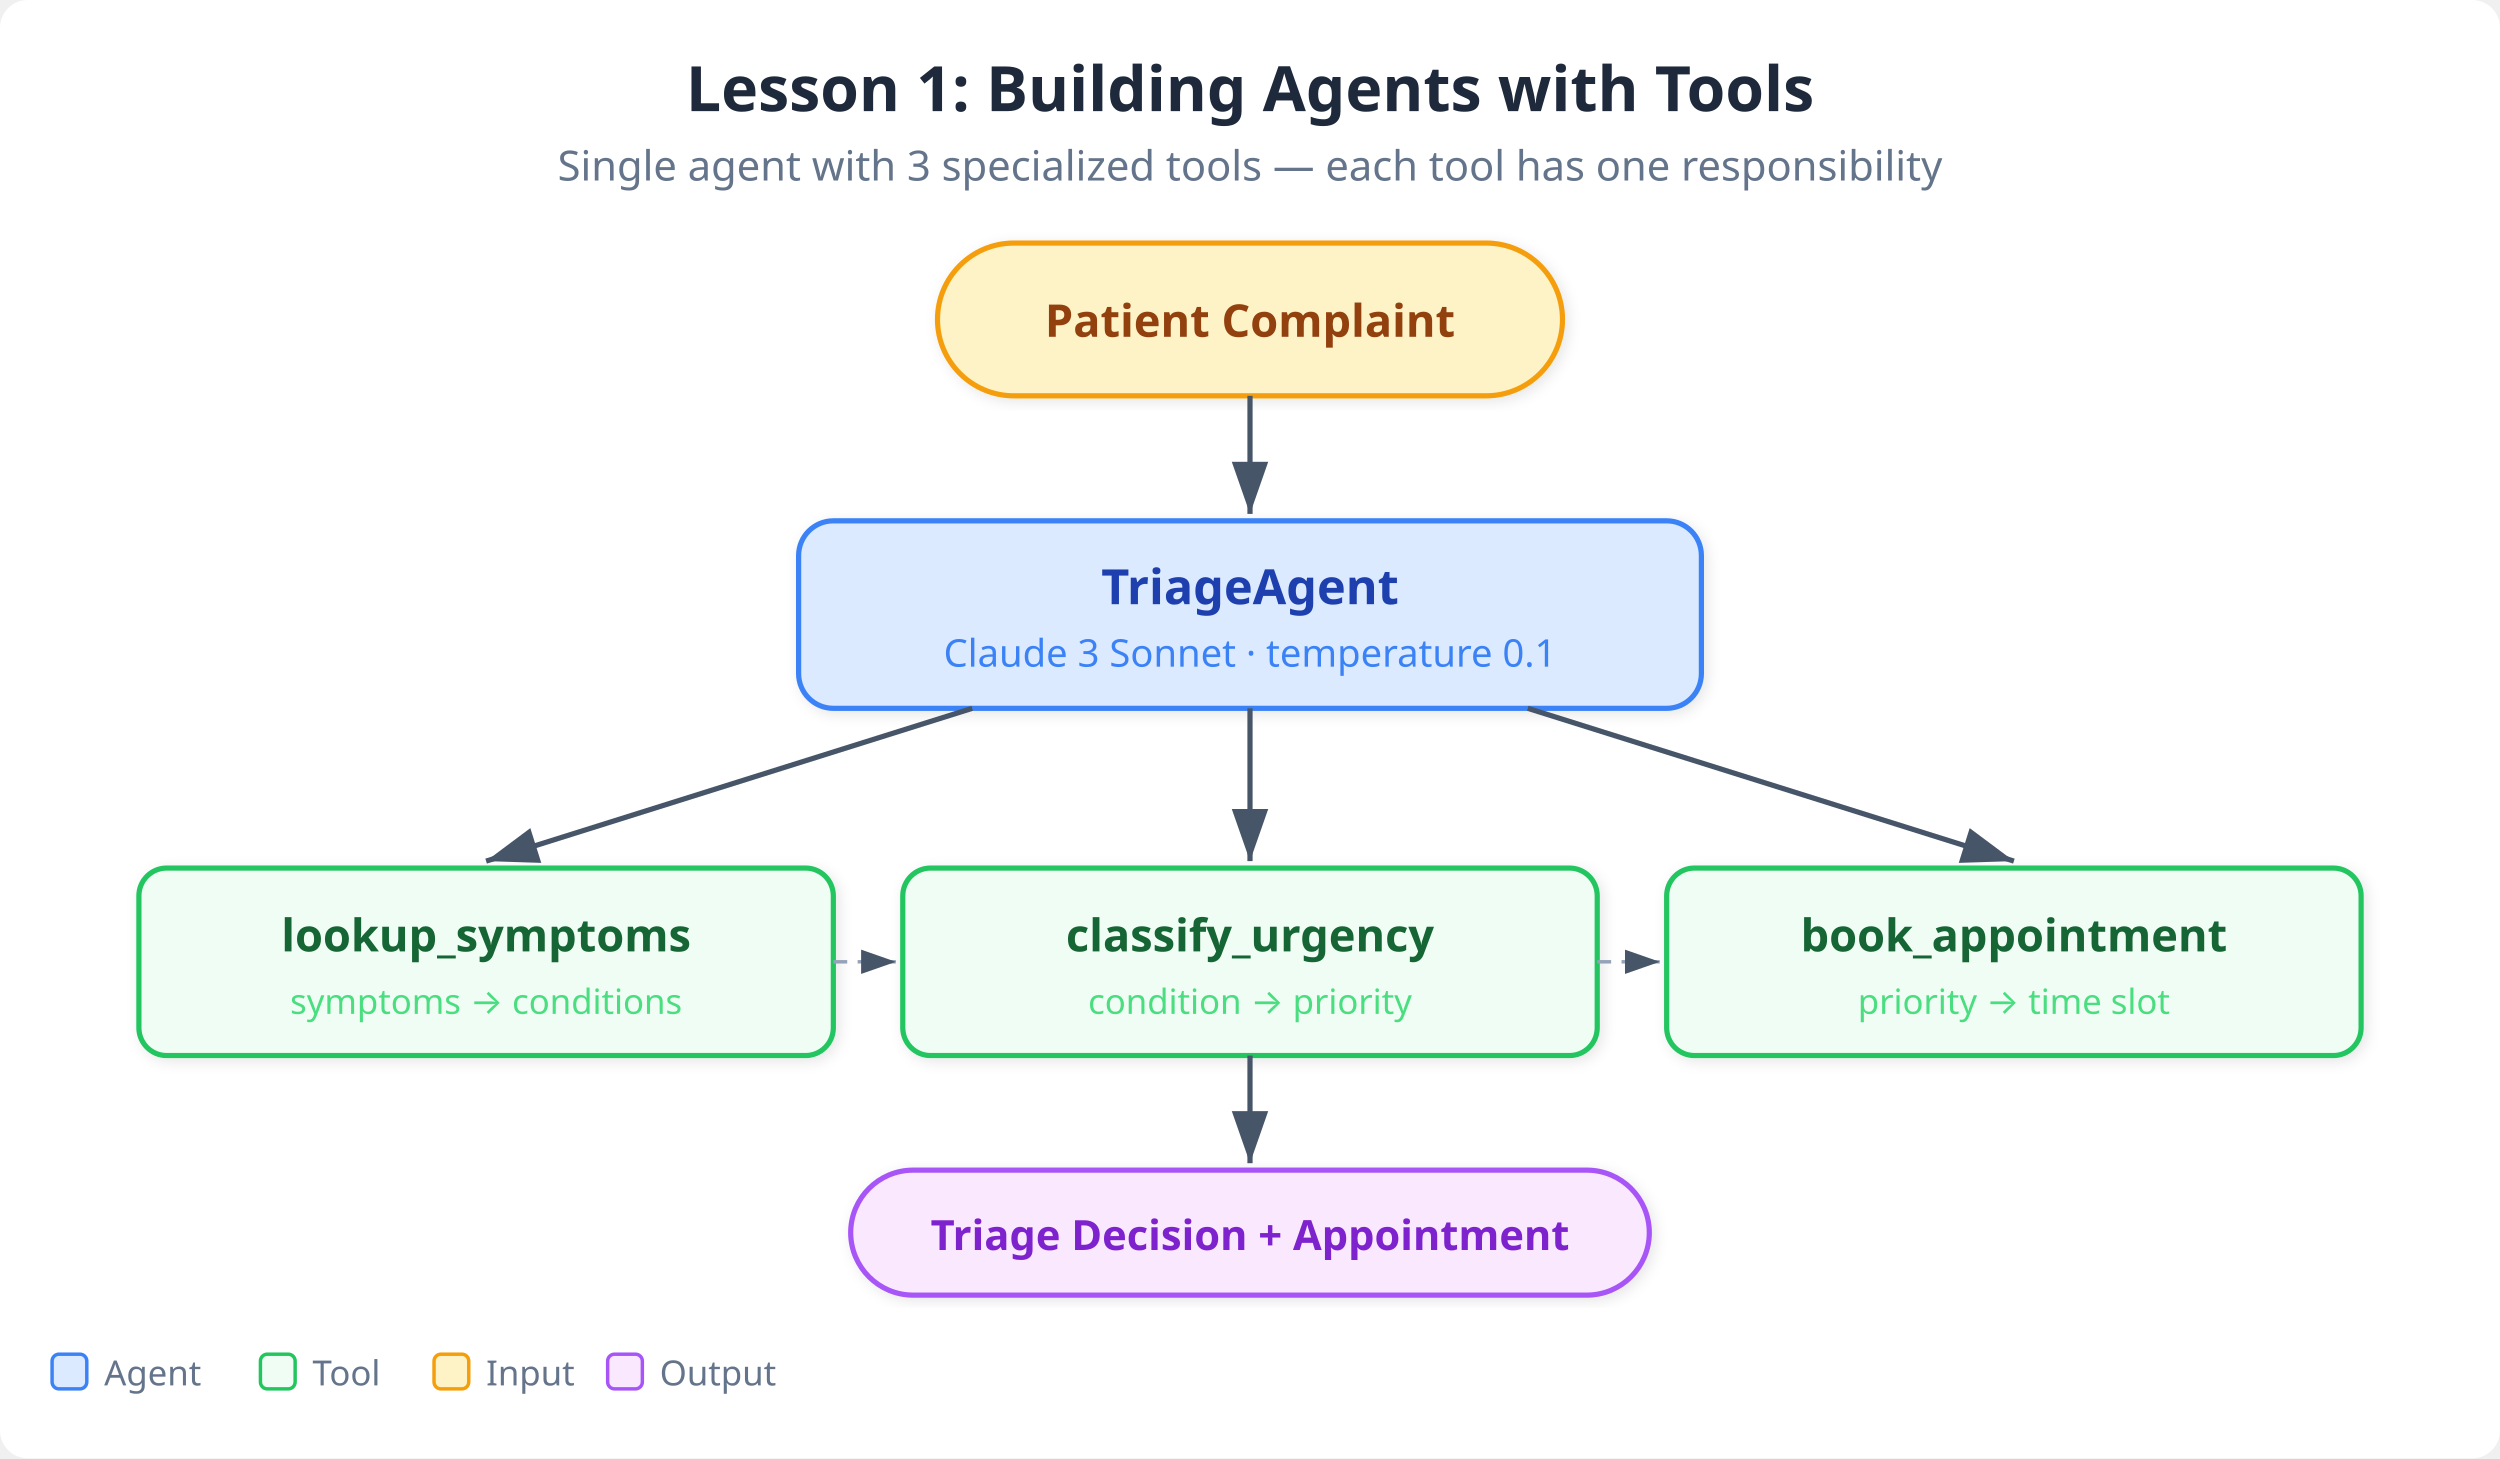
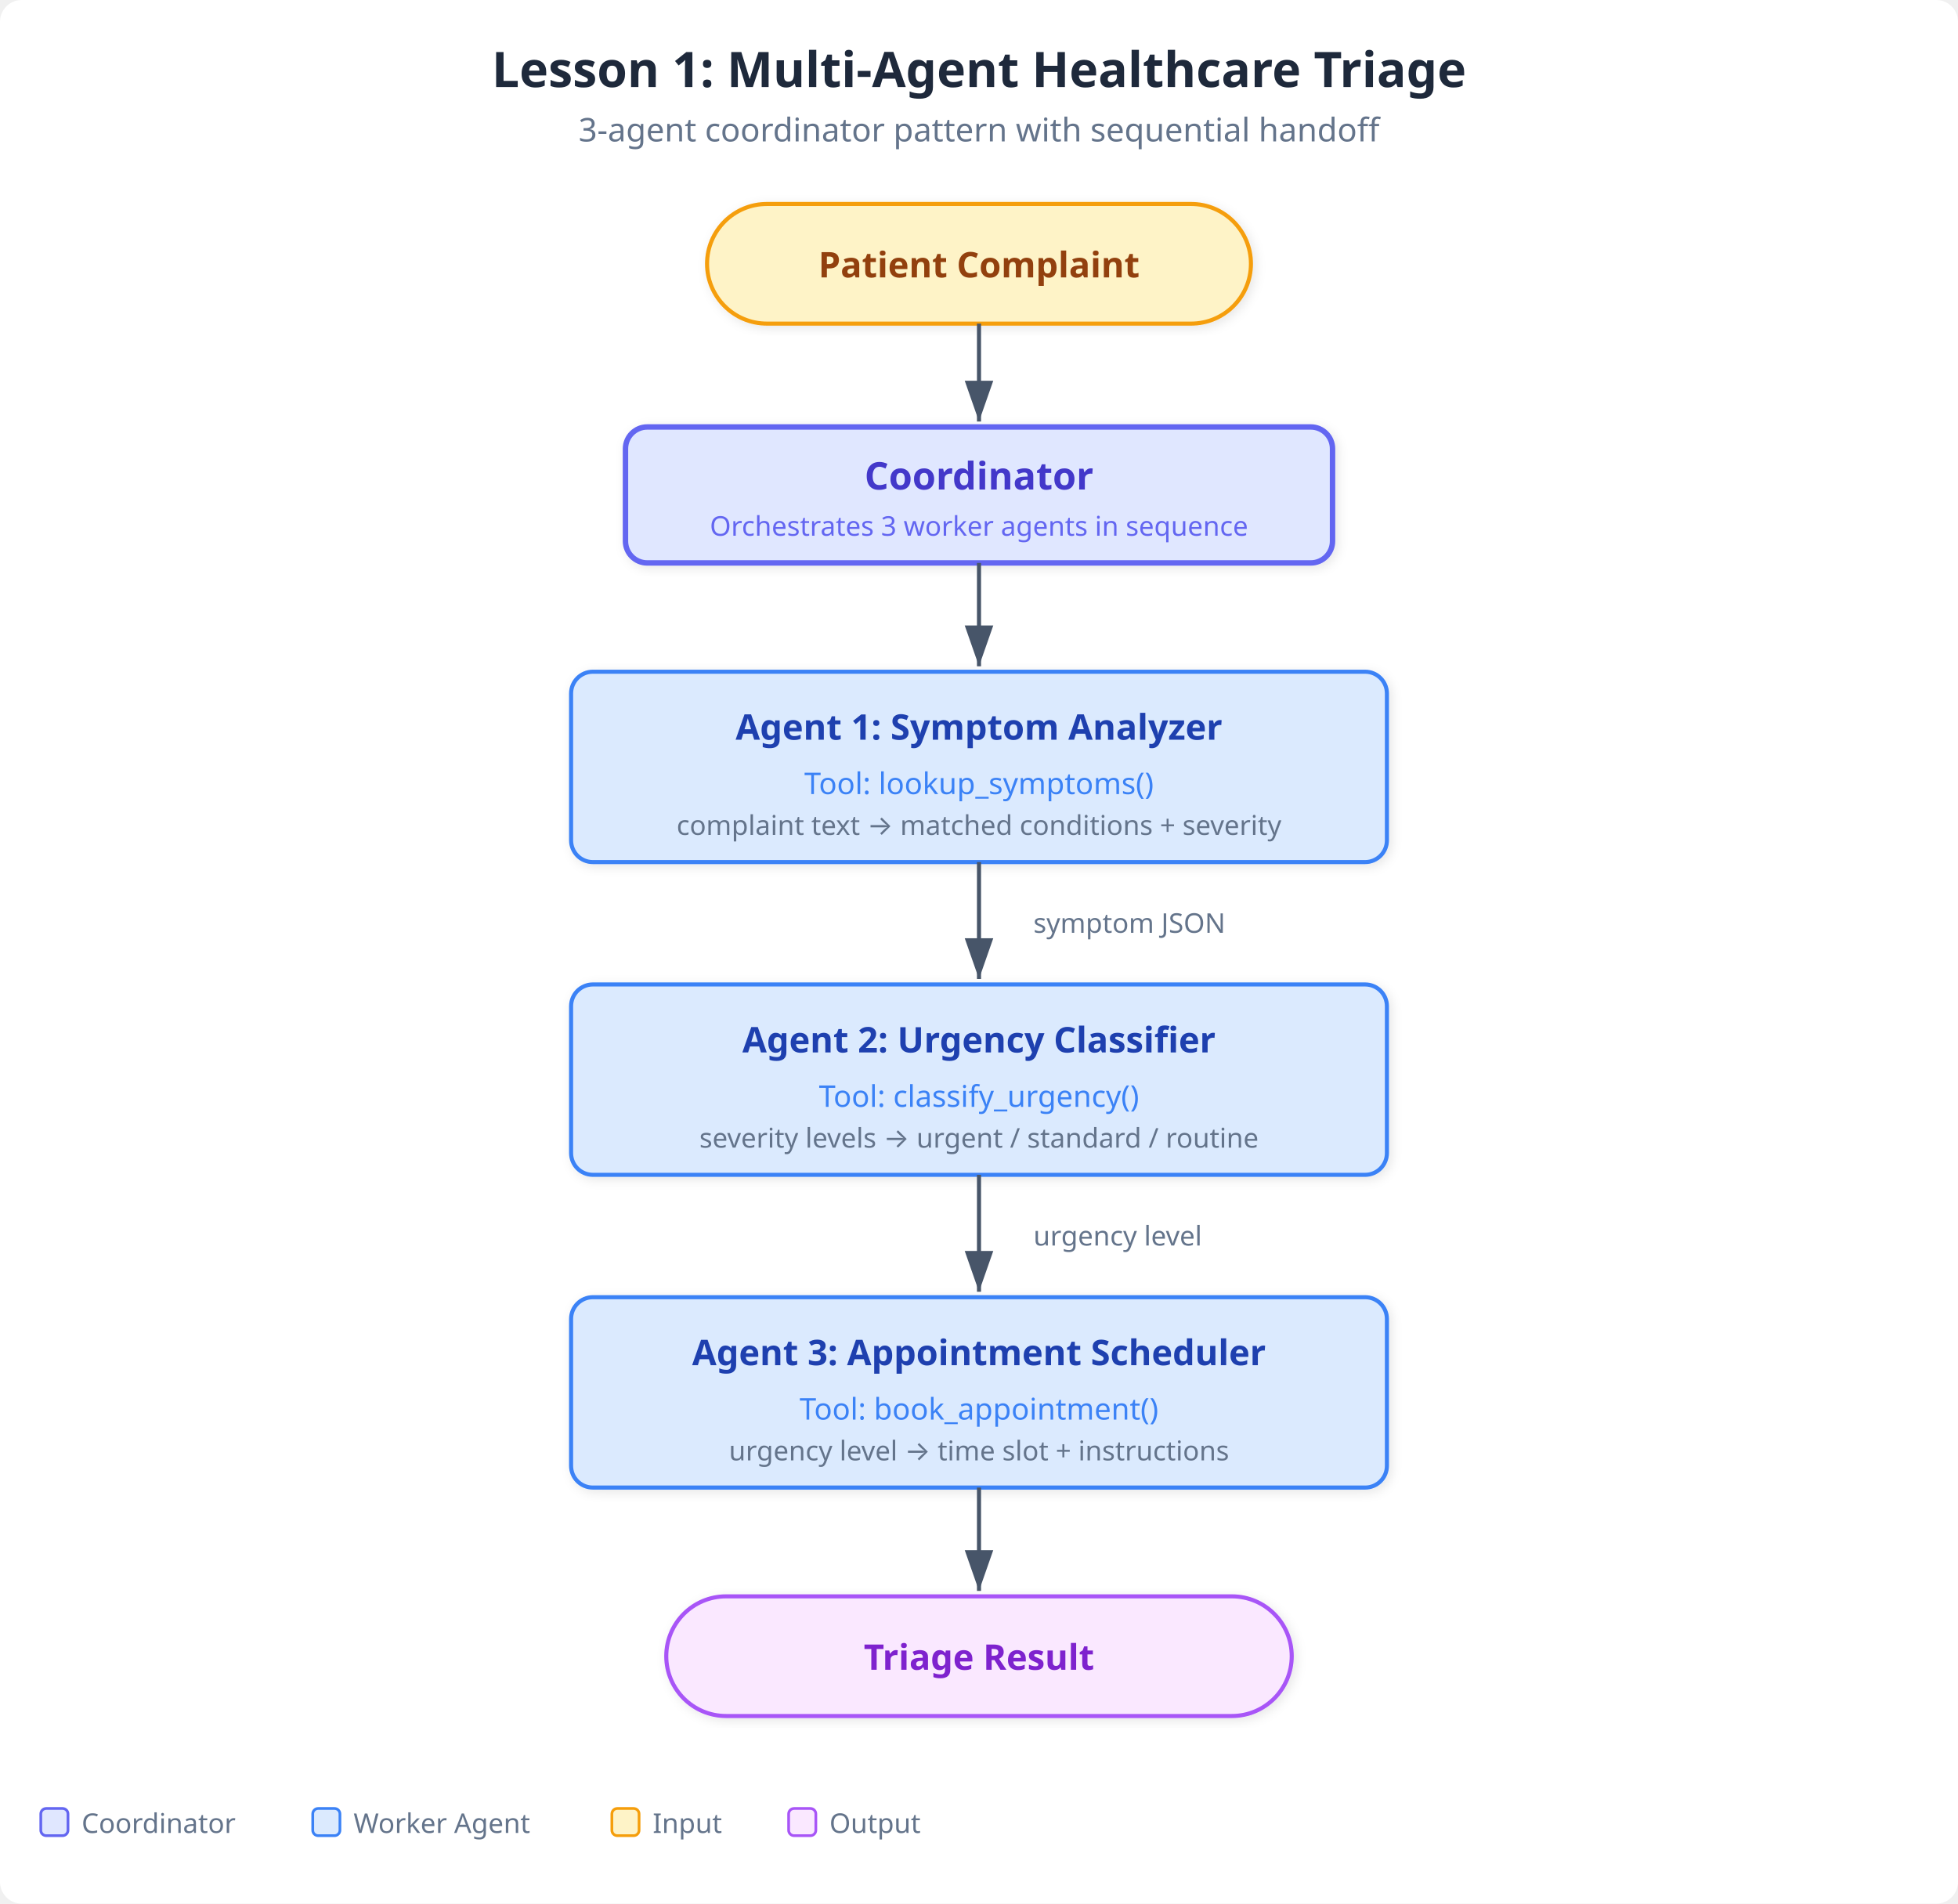
- <svg xmlns="http://www.w3.org/2000/svg" viewBox="0 0 720 420" font-family="'Segoe UI', system-ui, -apple-system, sans-serif">
+ <svg xmlns="http://www.w3.org/2000/svg" viewBox="0 0 720 700" font-family="'Segoe UI', system-ui, -apple-system, sans-serif">
  <defs>
    <marker id="arrow1" markerWidth="10" markerHeight="7" refX="10" refY="3.5" orient="auto">
      <polygon points="0 0, 10 3.5, 0 7" fill="#475569" />
    </marker>
    <filter id="shadow1">
      <feDropShadow dx="1" dy="1" stdDeviation="2" flood-opacity="0.1" />
    </filter>
  </defs>
  <rect width="100%" height="100%" fill="white" rx="8" />
-   <text x="360" y="32" text-anchor="middle" font-size="18" font-weight="700" fill="#1e293b">Lesson 1: Building Agents with Tools</text>
-   <text x="360" y="52" text-anchor="middle" font-size="12" fill="#64748b">Single agent with 3 specialized tools — each tool has one responsibility</text>
-   <rect x="270" y="70" width="180" height="44" rx="22" fill="#fef3c7" stroke="#f59e0b" stroke-width="1.5" filter="url(#shadow1)" />
-   <text x="360" y="97" text-anchor="middle" font-size="13" font-weight="600" fill="#92400e">Patient Complaint</text>
-   <line x1="360" y1="114" x2="360" y2="148" stroke="#475569" stroke-width="1.5" marker-end="url(#arrow1)" />
-   <rect x="230" y="150" width="260" height="54" rx="10" fill="#dbeafe" stroke="#3b82f6" stroke-width="1.5" filter="url(#shadow1)" />
-   <text x="360" y="174" text-anchor="middle" font-size="14" font-weight="700" fill="#1e40af">TriageAgent</text>
-   <text x="360" y="192" text-anchor="middle" font-size="11" fill="#3b82f6">Claude 3 Sonnet · temperature 0.1</text>
-   <line x1="280" y1="204" x2="140" y2="248" stroke="#475569" stroke-width="1.5" marker-end="url(#arrow1)" />
-   <line x1="360" y1="204" x2="360" y2="248" stroke="#475569" stroke-width="1.5" marker-end="url(#arrow1)" />
-   <line x1="440" y1="204" x2="580" y2="248" stroke="#475569" stroke-width="1.5" marker-end="url(#arrow1)" />
-   <rect x="40" y="250" width="200" height="54" rx="8" fill="#f0fdf4" stroke="#22c55e" stroke-width="1.5" filter="url(#shadow1)" />
-   <text x="140" y="274" text-anchor="middle" font-size="13" font-weight="600" fill="#166534">lookup_symptoms</text>
-   <text x="140" y="292" text-anchor="middle" font-size="10" fill="#4ade80">symptoms → conditions</text>
-   <rect x="260" y="250" width="200" height="54" rx="8" fill="#f0fdf4" stroke="#22c55e" stroke-width="1.5" filter="url(#shadow1)" />
-   <text x="360" y="274" text-anchor="middle" font-size="13" font-weight="600" fill="#166534">classify_urgency</text>
-   <text x="360" y="292" text-anchor="middle" font-size="10" fill="#4ade80">condition → priority</text>
-   <rect x="480" y="250" width="200" height="54" rx="8" fill="#f0fdf4" stroke="#22c55e" stroke-width="1.5" filter="url(#shadow1)" />
-   <text x="580" y="274" text-anchor="middle" font-size="13" font-weight="600" fill="#166534">book_appointment</text>
-   <text x="580" y="292" text-anchor="middle" font-size="10" fill="#4ade80">priority → time slot</text>
-   <line x1="240" y1="277" x2="258" y2="277" stroke="#94a3b8" stroke-width="1" stroke-dasharray="4,3" marker-end="url(#arrow1)" />
-   <line x1="460" y1="277" x2="478" y2="277" stroke="#94a3b8" stroke-width="1" stroke-dasharray="4,3" marker-end="url(#arrow1)" />
-   <line x1="360" y1="304" x2="360" y2="335" stroke="#475569" stroke-width="1.5" marker-end="url(#arrow1)" />
-   <rect x="245" y="337" width="230" height="36" rx="18" fill="#fae8ff" stroke="#a855f7" stroke-width="1.5" filter="url(#shadow1)" />
-   <text x="360" y="360" text-anchor="middle" font-size="12" font-weight="600" fill="#7e22ce">Triage Decision + Appointment</text>
-   <rect x="15" y="390" width="10" height="10" rx="2" fill="#dbeafe" stroke="#3b82f6" stroke-width="1" />
-   <text x="30" y="399" font-size="10" fill="#64748b">Agent</text>
-   <rect x="75" y="390" width="10" height="10" rx="2" fill="#f0fdf4" stroke="#22c55e" stroke-width="1" />
-   <text x="90" y="399" font-size="10" fill="#64748b">Tool</text>
-   <rect x="125" y="390" width="10" height="10" rx="2" fill="#fef3c7" stroke="#f59e0b" stroke-width="1" />
-   <text x="140" y="399" font-size="10" fill="#64748b">Input</text>
-   <rect x="175" y="390" width="10" height="10" rx="2" fill="#fae8ff" stroke="#a855f7" stroke-width="1" />
-   <text x="190" y="399" font-size="10" fill="#64748b">Output</text>
+   <text x="360" y="32" text-anchor="middle" font-size="18" font-weight="700" fill="#1e293b">Lesson 1: Multi-Agent Healthcare Triage</text>
+   <text x="360" y="52" text-anchor="middle" font-size="12" fill="#64748b">3-agent coordinator pattern with sequential handoff</text>
+   <rect x="260" y="75" width="200" height="44" rx="22" fill="#fef3c7" stroke="#f59e0b" stroke-width="1.5" filter="url(#shadow1)" />
+   <text x="360" y="102" text-anchor="middle" font-size="13" font-weight="600" fill="#92400e">Patient Complaint</text>
+   <line x1="360" y1="119" x2="360" y2="155" stroke="#475569" stroke-width="1.5" marker-end="url(#arrow1)" />
+   <rect x="230" y="157" width="260" height="50" rx="8" fill="#e0e7ff" stroke="#6366f1" stroke-width="2" filter="url(#shadow1)" />
+   <text x="360" y="180" text-anchor="middle" font-size="14" font-weight="700" fill="#4338ca">Coordinator</text>
+   <text x="360" y="197" text-anchor="middle" font-size="10" fill="#6366f1">Orchestrates 3 worker agents in sequence</text>
+   <line x1="360" y1="207" x2="360" y2="245" stroke="#475569" stroke-width="1.5" marker-end="url(#arrow1)" />
+   <rect x="210" y="247" width="300" height="70" rx="8" fill="#dbeafe" stroke="#3b82f6" stroke-width="1.5" filter="url(#shadow1)" />
+   <text x="360" y="272" text-anchor="middle" font-size="13" font-weight="700" fill="#1e40af">Agent 1: Symptom Analyzer</text>
+   <text x="360" y="292" text-anchor="middle" font-size="11" fill="#3b82f6">Tool: lookup_symptoms()</text>
+   <text x="360" y="307" text-anchor="middle" font-size="10" fill="#64748b">complaint text → matched conditions + severity</text>
+   <line x1="360" y1="317" x2="360" y2="360" stroke="#475569" stroke-width="1.5" marker-end="url(#arrow1)" />
+   <text x="380" y="343" font-size="10" fill="#64748b">symptom JSON</text>
+   <rect x="210" y="362" width="300" height="70" rx="8" fill="#dbeafe" stroke="#3b82f6" stroke-width="1.5" filter="url(#shadow1)" />
+   <text x="360" y="387" text-anchor="middle" font-size="13" font-weight="700" fill="#1e40af">Agent 2: Urgency Classifier</text>
+   <text x="360" y="407" text-anchor="middle" font-size="11" fill="#3b82f6">Tool: classify_urgency()</text>
+   <text x="360" y="422" text-anchor="middle" font-size="10" fill="#64748b">severity levels → urgent / standard / routine</text>
+   <line x1="360" y1="432" x2="360" y2="475" stroke="#475569" stroke-width="1.5" marker-end="url(#arrow1)" />
+   <text x="380" y="458" font-size="10" fill="#64748b">urgency level</text>
+   <rect x="210" y="477" width="300" height="70" rx="8" fill="#dbeafe" stroke="#3b82f6" stroke-width="1.5" filter="url(#shadow1)" />
+   <text x="360" y="502" text-anchor="middle" font-size="13" font-weight="700" fill="#1e40af">Agent 3: Appointment Scheduler</text>
+   <text x="360" y="522" text-anchor="middle" font-size="11" fill="#3b82f6">Tool: book_appointment()</text>
+   <text x="360" y="537" text-anchor="middle" font-size="10" fill="#64748b">urgency level → time slot + instructions</text>
+   <line x1="360" y1="547" x2="360" y2="585" stroke="#475569" stroke-width="1.5" marker-end="url(#arrow1)" />
+   <rect x="245" y="587" width="230" height="44" rx="22" fill="#fae8ff" stroke="#a855f7" stroke-width="1.5" filter="url(#shadow1)" />
+   <text x="360" y="614" text-anchor="middle" font-size="13" font-weight="600" fill="#7e22ce">Triage Result</text>
+   <rect x="15" y="665" width="10" height="10" rx="2" fill="#e0e7ff" stroke="#6366f1" stroke-width="1" />
+   <text x="30" y="674" font-size="10" fill="#64748b">Coordinator</text>
+   <rect x="115" y="665" width="10" height="10" rx="2" fill="#dbeafe" stroke="#3b82f6" stroke-width="1" />
+   <text x="130" y="674" font-size="10" fill="#64748b">Worker Agent</text>
+   <rect x="225" y="665" width="10" height="10" rx="2" fill="#fef3c7" stroke="#f59e0b" stroke-width="1" />
+   <text x="240" y="674" font-size="10" fill="#64748b">Input</text>
+   <rect x="290" y="665" width="10" height="10" rx="2" fill="#fae8ff" stroke="#a855f7" stroke-width="1" />
+   <text x="305" y="674" font-size="10" fill="#64748b">Output</text>
</svg>
